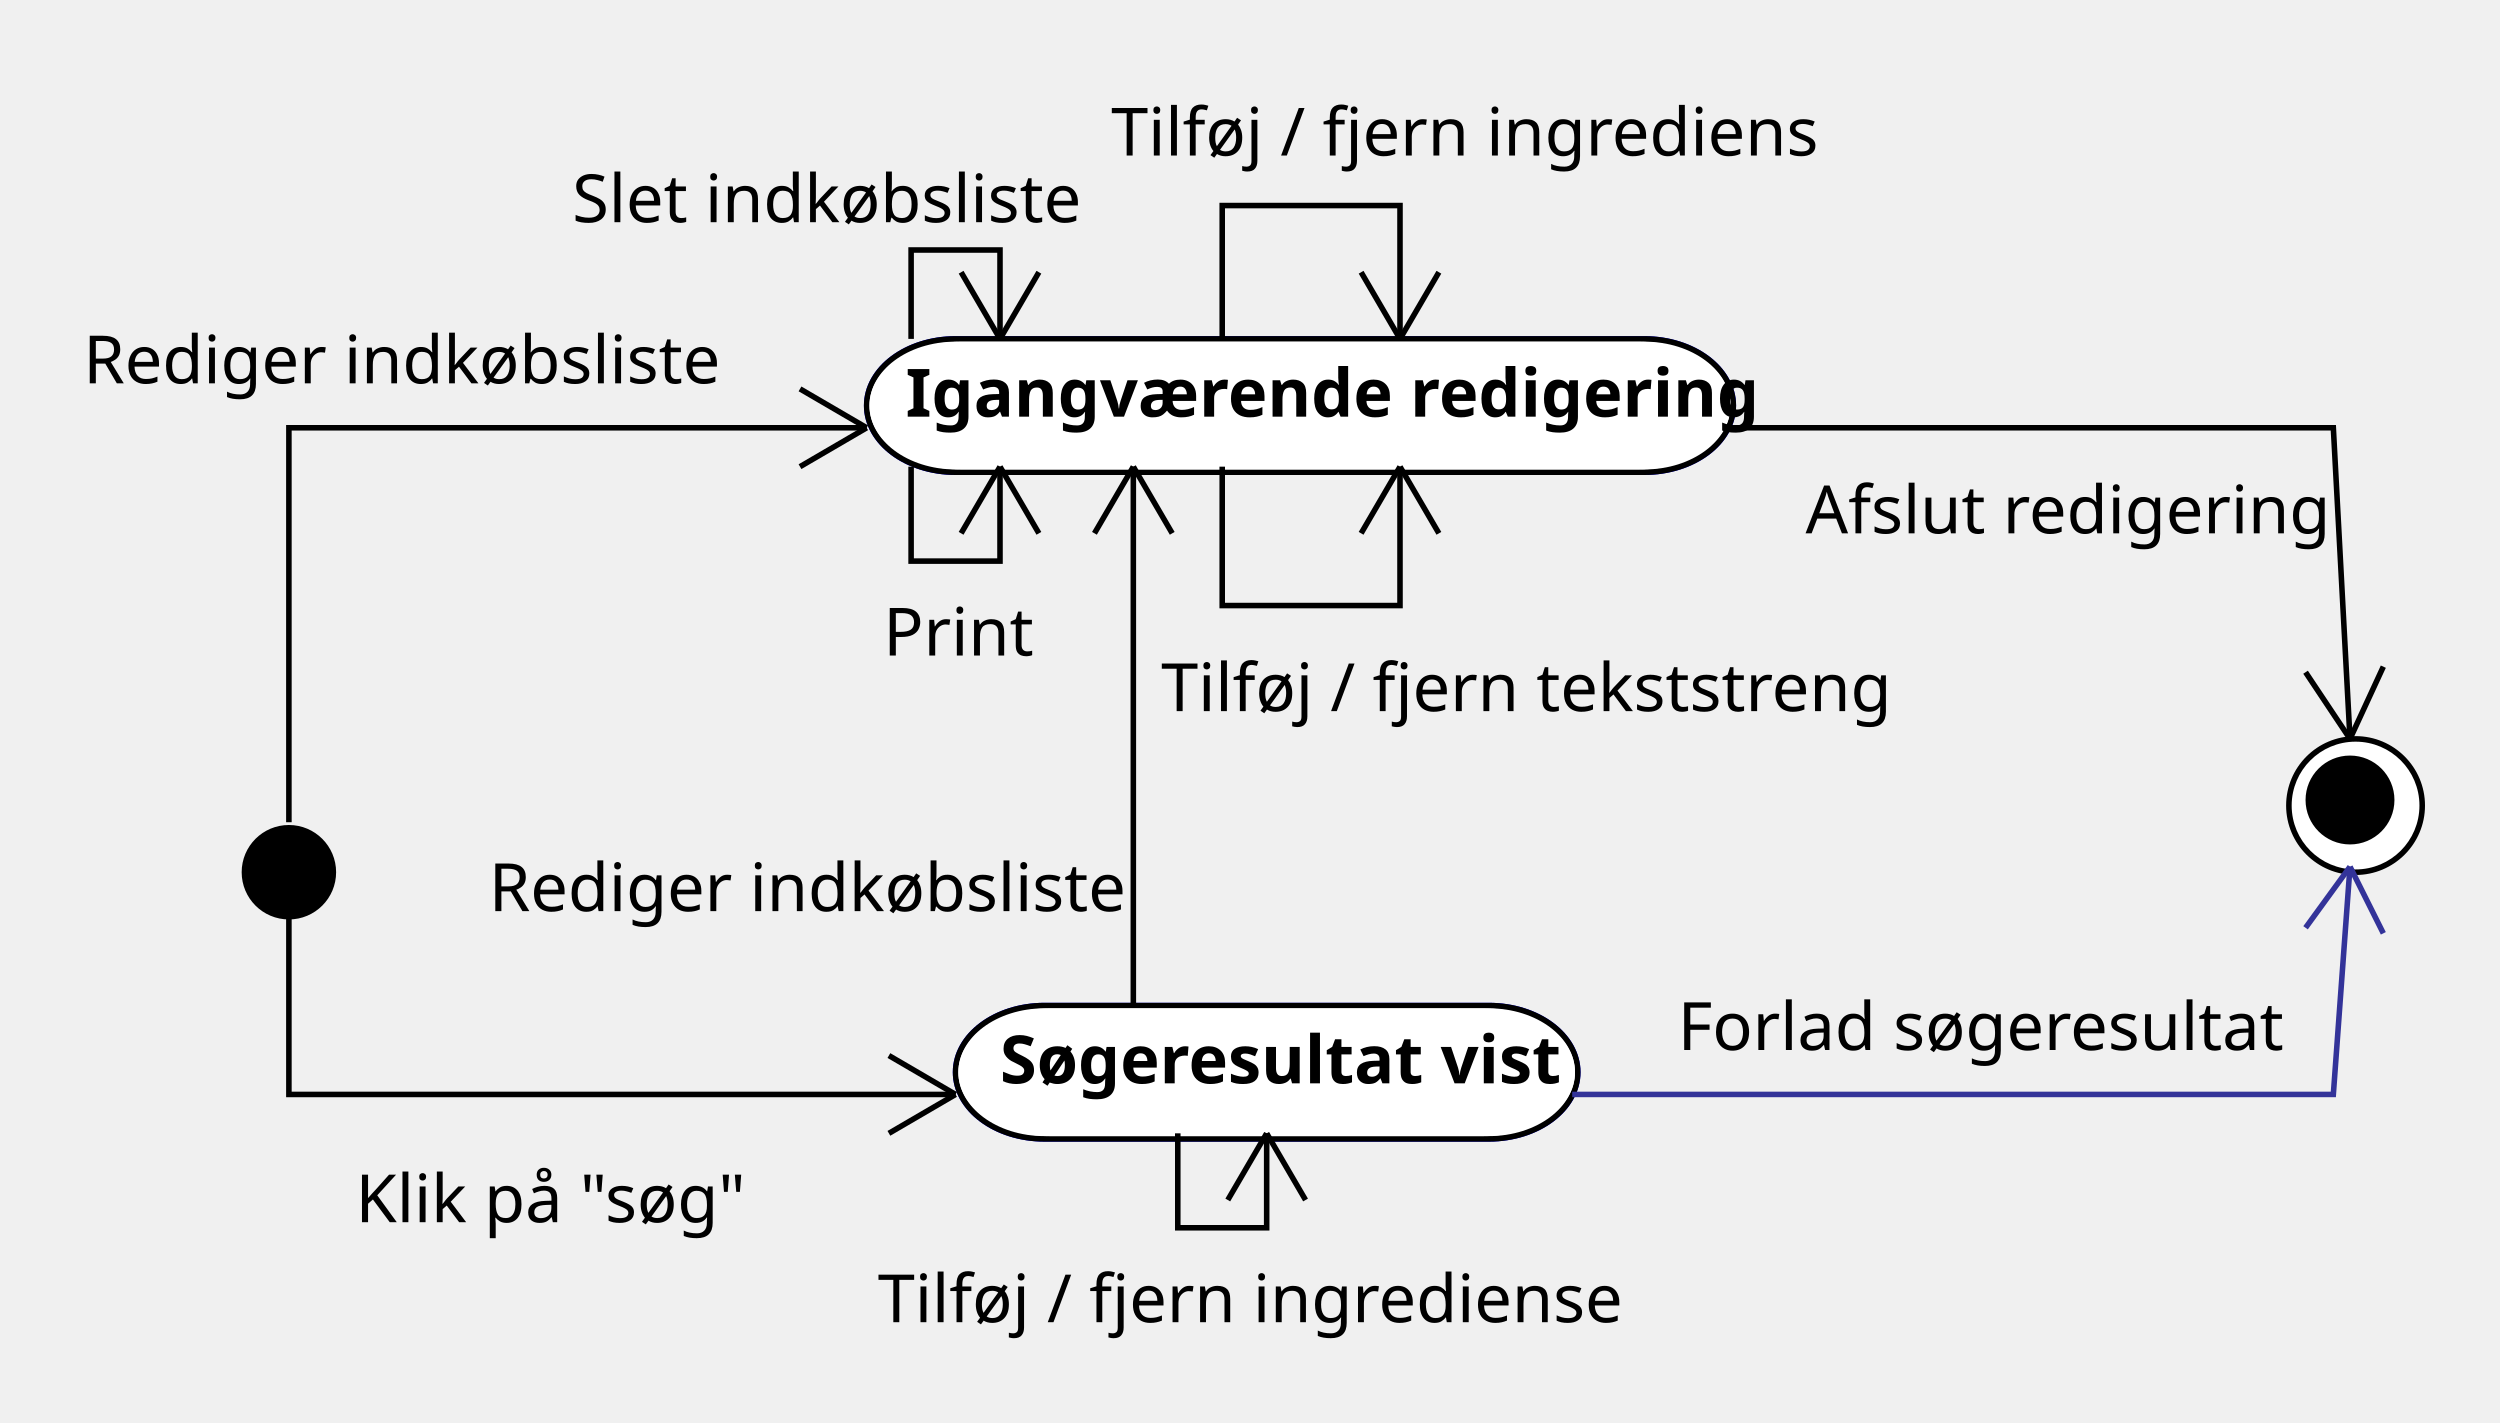
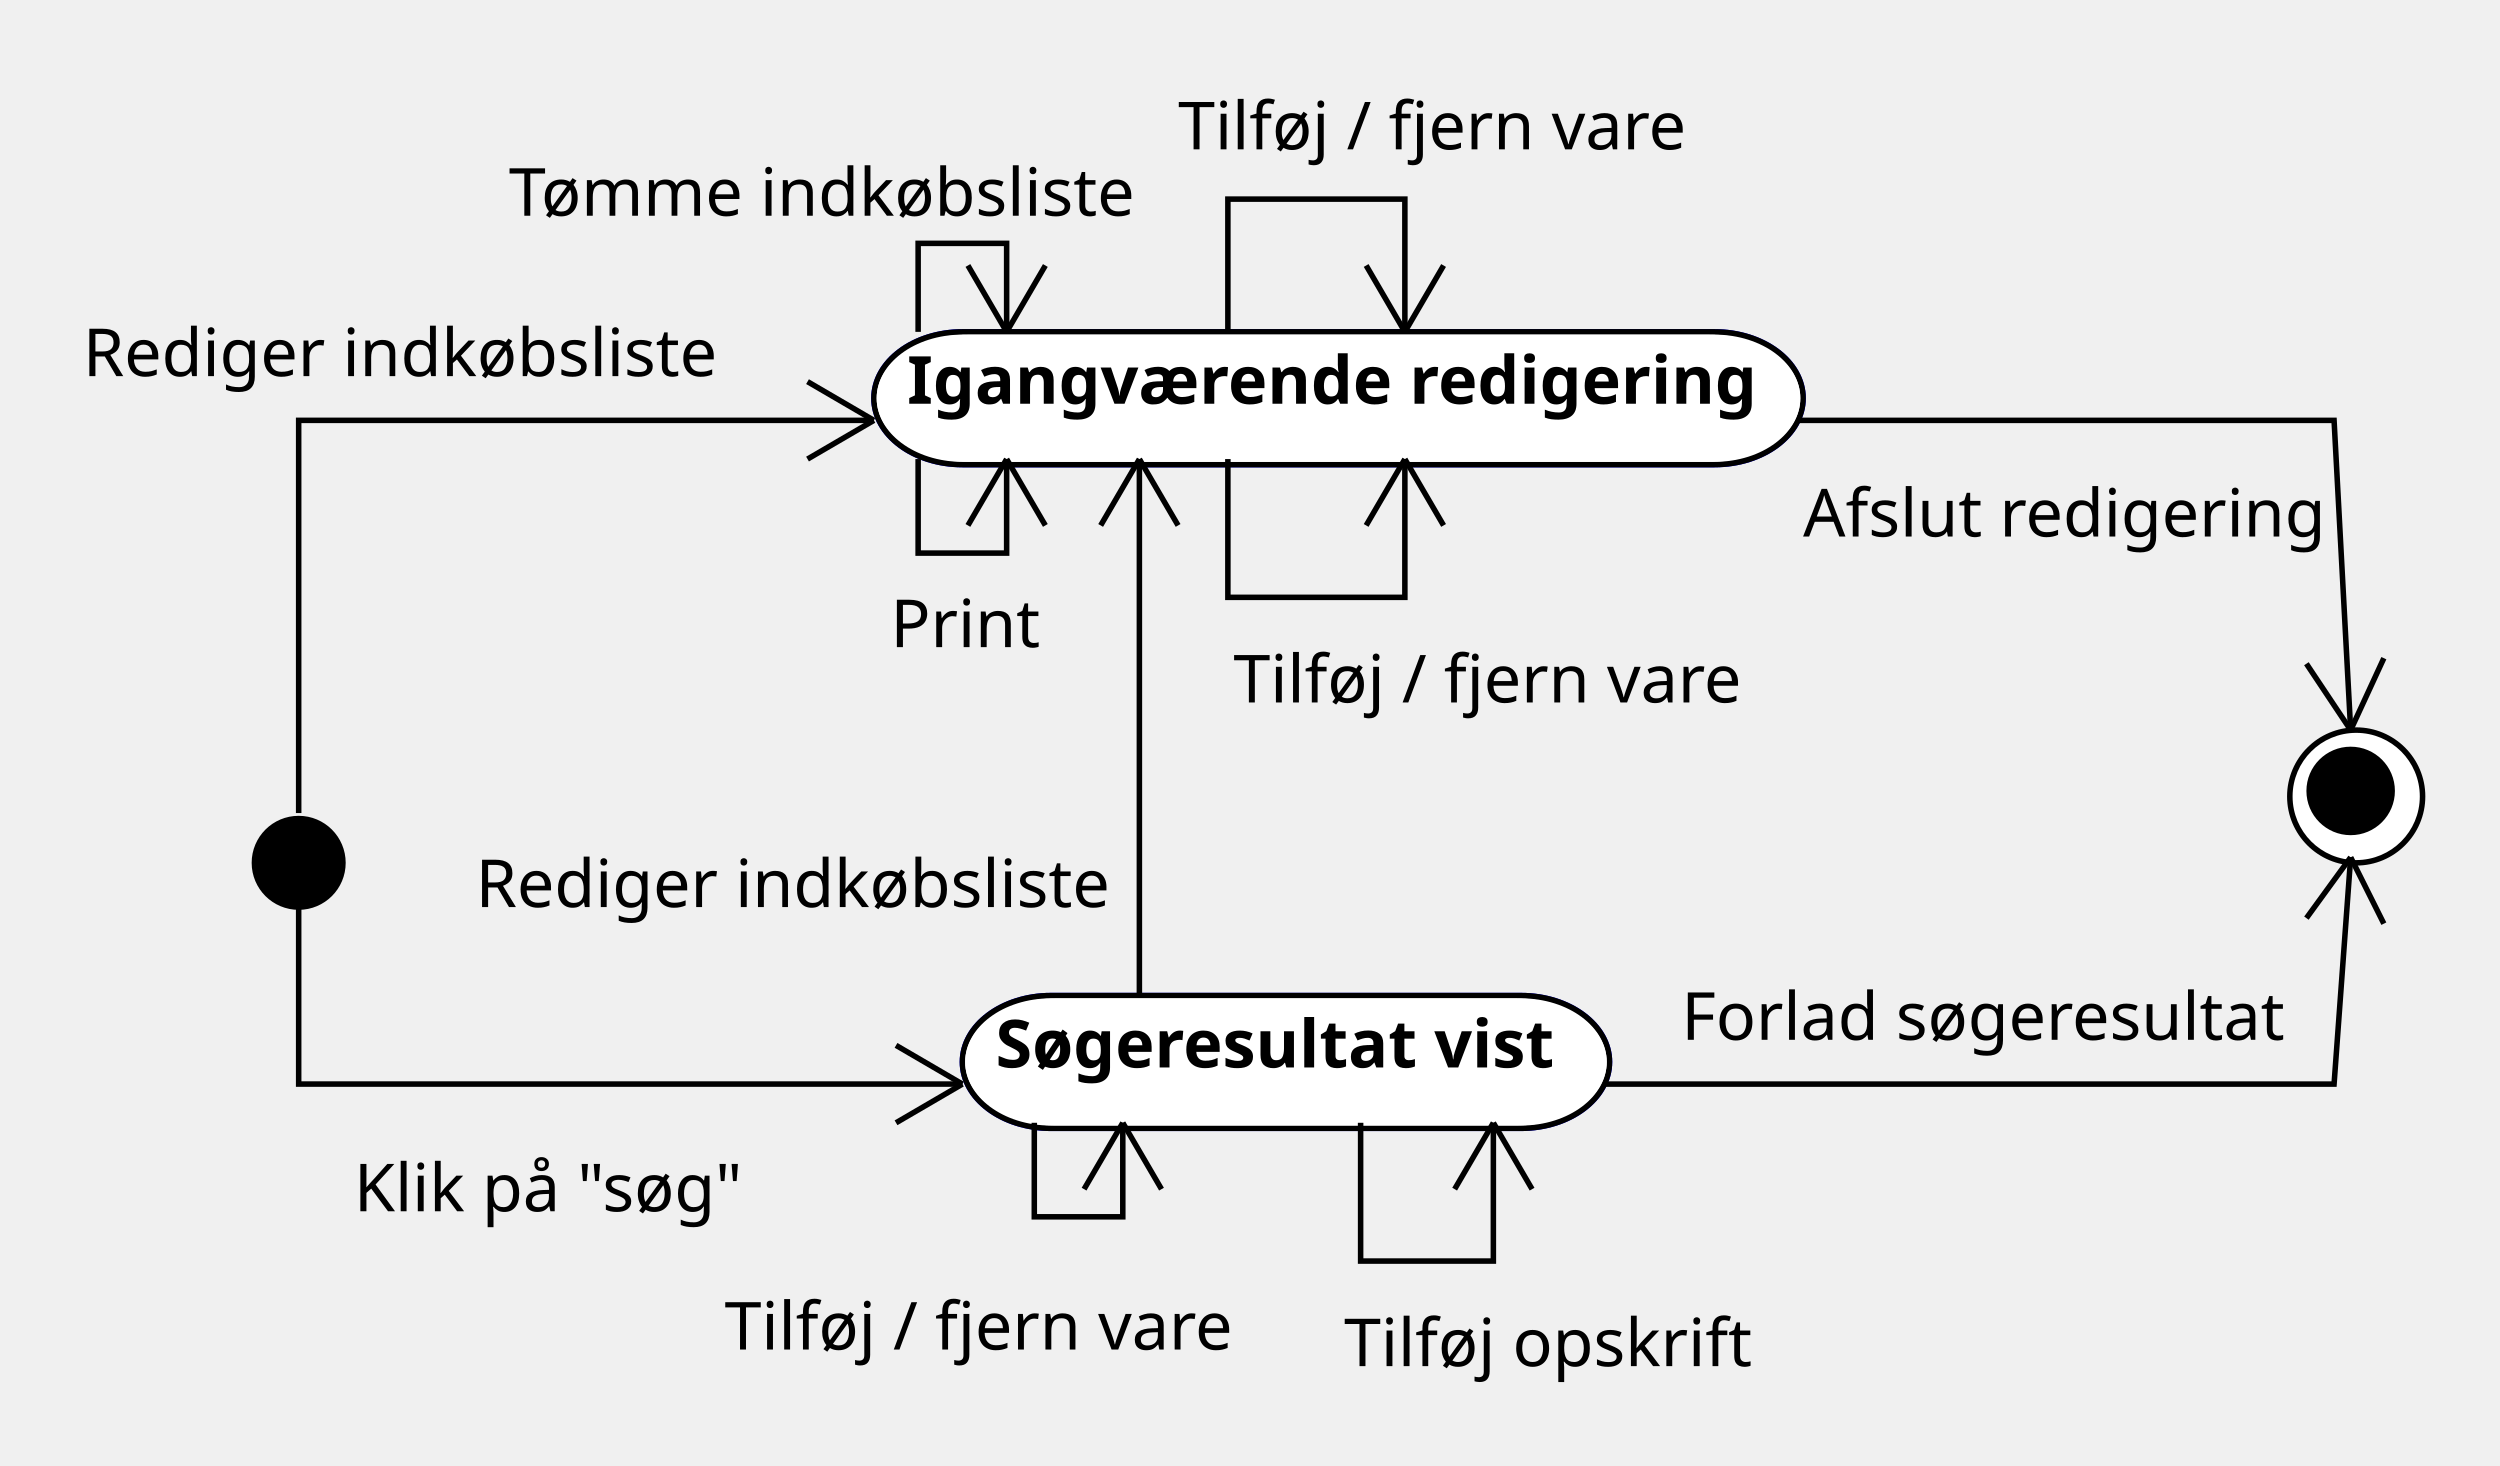
- <svg xmlns="http://www.w3.org/2000/svg" height="256" version="1.1" width="450">
-   <ellipse cx="52" cy="157" fill="#000000" rx="8.0" ry="8.0" stroke="#000000" stroke-width="1" />
-   <rect fill="#00ff" height="24" rx="16" ry="16" stroke="#00ff" stroke-width="1" width="156" x="156" y="61" />
-   <rect fill="#ffffff" height="24" rx="16" ry="16" stroke="#000000" stroke-width="1" width="156" x="156" y="61" />
-   <rect fill="#ffffff" height="22" rx="16" ry="16" stroke="#ffffff" stroke-width="1" width="154" x="157" y="62" />
-   <text font-family="Dialog" font-size="12" font-weight="bold" x="163" y="75">
+ <svg xmlns="http://www.w3.org/2000/svg" height="265" version="1.1" width="452">
+   <ellipse cx="54" cy="156" fill="#000000" rx="8.0" ry="8.0" stroke="#000000" stroke-width="1" />
+   <rect fill="#00ff" height="24" rx="16" ry="16" stroke="#00ff" stroke-width="1" width="168" x="158" y="60" />
+   <rect fill="#ffffff" height="24" rx="16" ry="16" stroke="#000000" stroke-width="1" width="168" x="158" y="60" />
+   <rect fill="#ffffff" height="22" rx="16" ry="16" stroke="#ffffff" stroke-width="1" width="166" x="159" y="61" />
+   <text font-family="Dialog" font-size="12" font-weight="bold" x="164" y="73">
Igangværende redigering</text>
-   <polyline fill="none" points="52,148 52,77 156,77" stroke="#000000" stroke-width="1" />
-   <line fill="#000000" stroke="#000000" stroke-width="1" x1="144" x2="156" y1="84" y2="77" />
-   <line fill="#000000" stroke="#000000" stroke-width="1" x1="144" x2="156" y1="70" y2="77" />
-   <text font-family="Dialog" font-size="12" x="15" y="69">
+   <polyline fill="none" points="54,147 54,76 158,76" stroke="#000000" stroke-width="1" />
+   <line fill="#000000" stroke="#000000" stroke-width="1" x1="146" x2="158" y1="83" y2="76" />
+   <line fill="#000000" stroke="#000000" stroke-width="1" x1="146" x2="158" y1="69" y2="76" />
+   <text font-family="Dialog" font-size="12" x="15" y="68">
Rediger indkøbsliste</text>
-   <polyline fill="none" points="164,61 164,45 180,45 180,61" stroke="#000000" stroke-width="1" />
-   <line fill="#000000" stroke="#000000" stroke-width="1" x1="173" x2="180" y1="49" y2="61" />
-   <line fill="#000000" stroke="#000000" stroke-width="1" x1="187" x2="180" y1="49" y2="61" />
-   <text font-family="Dialog" font-size="12" x="103" y="40">
- Slet indkøbsliste</text>
-   <polyline fill="none" points="220,61 220,37 252,37 252,61" stroke="#000000" stroke-width="1" />
-   <line fill="#000000" stroke="#000000" stroke-width="1" x1="245" x2="252" y1="49" y2="61" />
-   <line fill="#000000" stroke="#000000" stroke-width="1" x1="259" x2="252" y1="49" y2="61" />
-   <text font-family="Dialog" font-size="12" x="200" y="28">
- Tilføj / fjern ingrediens</text>
-   <polyline fill="none" points="220,84 220,109 252,109 252,84" stroke="#000000" stroke-width="1" />
-   <line fill="#000000" stroke="#000000" stroke-width="1" x1="259" x2="252" y1="96" y2="84" />
-   <line fill="#000000" stroke="#000000" stroke-width="1" x1="245" x2="252" y1="96" y2="84" />
-   <text font-family="Dialog" font-size="12" x="209" y="128">
- Tilføj / fjern tekststreng</text>
-   <polyline fill="none" points="164,84 164,101 180,101 180,84" stroke="#000000" stroke-width="1" />
-   <line fill="#000000" stroke="#000000" stroke-width="1" x1="187" x2="180" y1="96" y2="84" />
-   <line fill="#000000" stroke="#000000" stroke-width="1" x1="173" x2="180" y1="96" y2="84" />
-   <text font-family="Dialog" font-size="12" x="159" y="118">
+   <polyline fill="none" points="166,60 166,44 182,44 182,60" stroke="#000000" stroke-width="1" />
+   <line fill="#000000" stroke="#000000" stroke-width="1" x1="175" x2="182" y1="48" y2="60" />
+   <line fill="#000000" stroke="#000000" stroke-width="1" x1="189" x2="182" y1="48" y2="60" />
+   <text font-family="Dialog" font-size="12" x="92" y="39">
+ Tømme indkøbsliste</text>
+   <polyline fill="none" points="222,60 222,36 254,36 254,60" stroke="#000000" stroke-width="1" />
+   <line fill="#000000" stroke="#000000" stroke-width="1" x1="247" x2="254" y1="48" y2="60" />
+   <line fill="#000000" stroke="#000000" stroke-width="1" x1="261" x2="254" y1="48" y2="60" />
+   <text font-family="Dialog" font-size="12" x="213" y="27">
+ Tilføj / fjern vare</text>
+   <polyline fill="none" points="222,83 222,108 254,108 254,83" stroke="#000000" stroke-width="1" />
+   <line fill="#000000" stroke="#000000" stroke-width="1" x1="261" x2="254" y1="95" y2="83" />
+   <line fill="#000000" stroke="#000000" stroke-width="1" x1="247" x2="254" y1="95" y2="83" />
+   <text font-family="Dialog" font-size="12" x="223" y="127">
+ Tilføj / fjern vare</text>
+   <polyline fill="none" points="166,83 166,100 182,100 182,83" stroke="#000000" stroke-width="1" />
+   <line fill="#000000" stroke="#000000" stroke-width="1" x1="189" x2="182" y1="95" y2="83" />
+   <line fill="#000000" stroke="#000000" stroke-width="1" x1="175" x2="182" y1="95" y2="83" />
+   <text font-family="Dialog" font-size="12" x="161" y="117">
Print</text>
-   <rect fill="#00ff" height="24" rx="16" ry="16" stroke="#00ff" stroke-width="1" width="112" x="172" y="181" />
-   <rect fill="#ffffff" height="24" rx="16" ry="16" stroke="#000000" stroke-width="1" width="112" x="172" y="181" />
-   <rect fill="#ffffff" height="22" rx="16" ry="16" stroke="#ffffff" stroke-width="1" width="110" x="173" y="182" />
-   <text font-family="Dialog" font-size="12" font-weight="bold" x="180" y="195">
+   <rect fill="#00ff" height="24" rx="16" ry="16" stroke="#00ff" stroke-width="1" width="117" x="174" y="180" />
+   <rect fill="#ffffff" height="24" rx="16" ry="16" stroke="#000000" stroke-width="1" width="117" x="174" y="180" />
+   <rect fill="#ffffff" height="22" rx="16" ry="16" stroke="#ffffff" stroke-width="1" width="115" x="175" y="181" />
+   <text font-family="Dialog" font-size="12" font-weight="bold" x="180" y="193">
Søgeresultat vist</text>
-   <polyline fill="none" points="52,165 52,197 172,197" stroke="#000000" stroke-width="1" />
-   <line fill="#000000" stroke="#000000" stroke-width="1" x1="160" x2="172" y1="204" y2="197" />
-   <line fill="#000000" stroke="#000000" stroke-width="1" x1="160" x2="172" y1="190" y2="197" />
-   <text font-family="Dialog" font-size="12" x="64" y="220">
+   <polyline fill="none" points="54,164 54,196 174,196" stroke="#000000" stroke-width="1" />
+   <line fill="#000000" stroke="#000000" stroke-width="1" x1="162" x2="174" y1="203" y2="196" />
+   <line fill="#000000" stroke="#000000" stroke-width="1" x1="162" x2="174" y1="189" y2="196" />
+   <text font-family="Dialog" font-size="12" x="64" y="219">
Klik på "søg"</text>
-   <polyline fill="none" points="212,204 212,221 228,221 228,204" stroke="#000000" stroke-width="1" />
-   <line fill="#000000" stroke="#000000" stroke-width="1" x1="235" x2="228" y1="216" y2="204" />
-   <line fill="#000000" stroke="#000000" stroke-width="1" x1="221" x2="228" y1="216" y2="204" />
-   <text font-family="Dialog" font-size="12" x="158" y="238">
- Tilføj / fjern ingrediense</text>
-   <ellipse cx="424" cy="145" fill="#000000" rx="12.0" ry="12.0" stroke="#000000" stroke-width="1" />
-   <ellipse cx="424" cy="145" fill="#ffffff" rx="11.0" ry="11.0" stroke="#ffffff" stroke-width="1" />
-   <ellipse cx="423" cy="144" fill="#000000" rx="7.5" ry="7.5" stroke="#000000" stroke-width="1" />
-   <polyline fill="none" points="311,77 420,77 423,133" stroke="#000000" stroke-width="1" />
-   <line fill="#000000" stroke="#000000" stroke-width="1" x1="415" x2="423" y1="121" y2="133" />
-   <line fill="#000000" stroke="#000000" stroke-width="1" x1="429" x2="423" y1="120" y2="133" />
-   <text font-family="Dialog" font-size="12" x="325" y="96">
+   <polyline fill="none" points="187,203 187,220 203,220 203,203" stroke="#000000" stroke-width="1" />
+   <line fill="#000000" stroke="#000000" stroke-width="1" x1="210" x2="203" y1="215" y2="203" />
+   <line fill="#000000" stroke="#000000" stroke-width="1" x1="196" x2="203" y1="215" y2="203" />
+   <text font-family="Dialog" font-size="12" x="131" y="244">
+ Tilføj / fjern vare</text>
+   <ellipse cx="426" cy="144" fill="#000000" rx="12.0" ry="12.0" stroke="#000000" stroke-width="1" />
+   <ellipse cx="426" cy="144" fill="#ffffff" rx="11.0" ry="11.0" stroke="#ffffff" stroke-width="1" />
+   <ellipse cx="425" cy="143" fill="#000000" rx="7.5" ry="7.5" stroke="#000000" stroke-width="1" />
+   <polyline fill="none" points="325,76 422,76 425,132" stroke="#000000" stroke-width="1" />
+   <line fill="#000000" stroke="#000000" stroke-width="1" x1="417" x2="425" y1="120" y2="132" />
+   <line fill="#000000" stroke="#000000" stroke-width="1" x1="431" x2="425" y1="119" y2="132" />
+   <text font-family="Dialog" font-size="12" x="326" y="97">
Afslut redigering</text>
-   <polyline fill="none" points="283,197 420,197 423,156" stroke="#333399" stroke-width="1" />
-   <line fill="#333399" stroke="#333399" stroke-width="1" x1="429" x2="423" y1="168" y2="156" />
-   <line fill="#333399" stroke="#333399" stroke-width="1" x1="415" x2="423" y1="167" y2="156" />
-   <text font-family="Dialog" font-size="12" x="302" y="189">
+   <polyline fill="none" points="290,196 422,196 425,155" stroke="#000000" stroke-width="1" />
+   <line fill="#000000" stroke="#000000" stroke-width="1" x1="431" x2="425" y1="167" y2="155" />
+   <line fill="#000000" stroke="#000000" stroke-width="1" x1="417" x2="425" y1="166" y2="155" />
+   <text font-family="Dialog" font-size="12" x="304" y="188">
Forlad søgeresultat</text>
-   <polyline fill="none" points="204,181 204,84" stroke="#000000" stroke-width="1" />
-   <line fill="#000000" stroke="#000000" stroke-width="1" x1="211" x2="204" y1="96" y2="84" />
-   <line fill="#000000" stroke="#000000" stroke-width="1" x1="197" x2="204" y1="96" y2="84" />
-   <text font-family="Dialog" font-size="12" x="88" y="164">
+   <polyline fill="none" points="206,180 206,83" stroke="#000000" stroke-width="1" />
+   <line fill="#000000" stroke="#000000" stroke-width="1" x1="213" x2="206" y1="95" y2="83" />
+   <line fill="#000000" stroke="#000000" stroke-width="1" x1="199" x2="206" y1="95" y2="83" />
+   <text font-family="Dialog" font-size="12" x="86" y="164">
Rediger indkøbsliste</text>
+   <polyline fill="none" points="246,203 246,228 270,228 270,203" stroke="#000000" stroke-width="1" />
+   <line fill="#000000" stroke="#000000" stroke-width="1" x1="277" x2="270" y1="215" y2="203" />
+   <line fill="#000000" stroke="#000000" stroke-width="1" x1="263" x2="270" y1="215" y2="203" />
+   <text font-family="Dialog" font-size="12" x="243" y="247">
+ Tilføj opskrift</text>
</svg>
